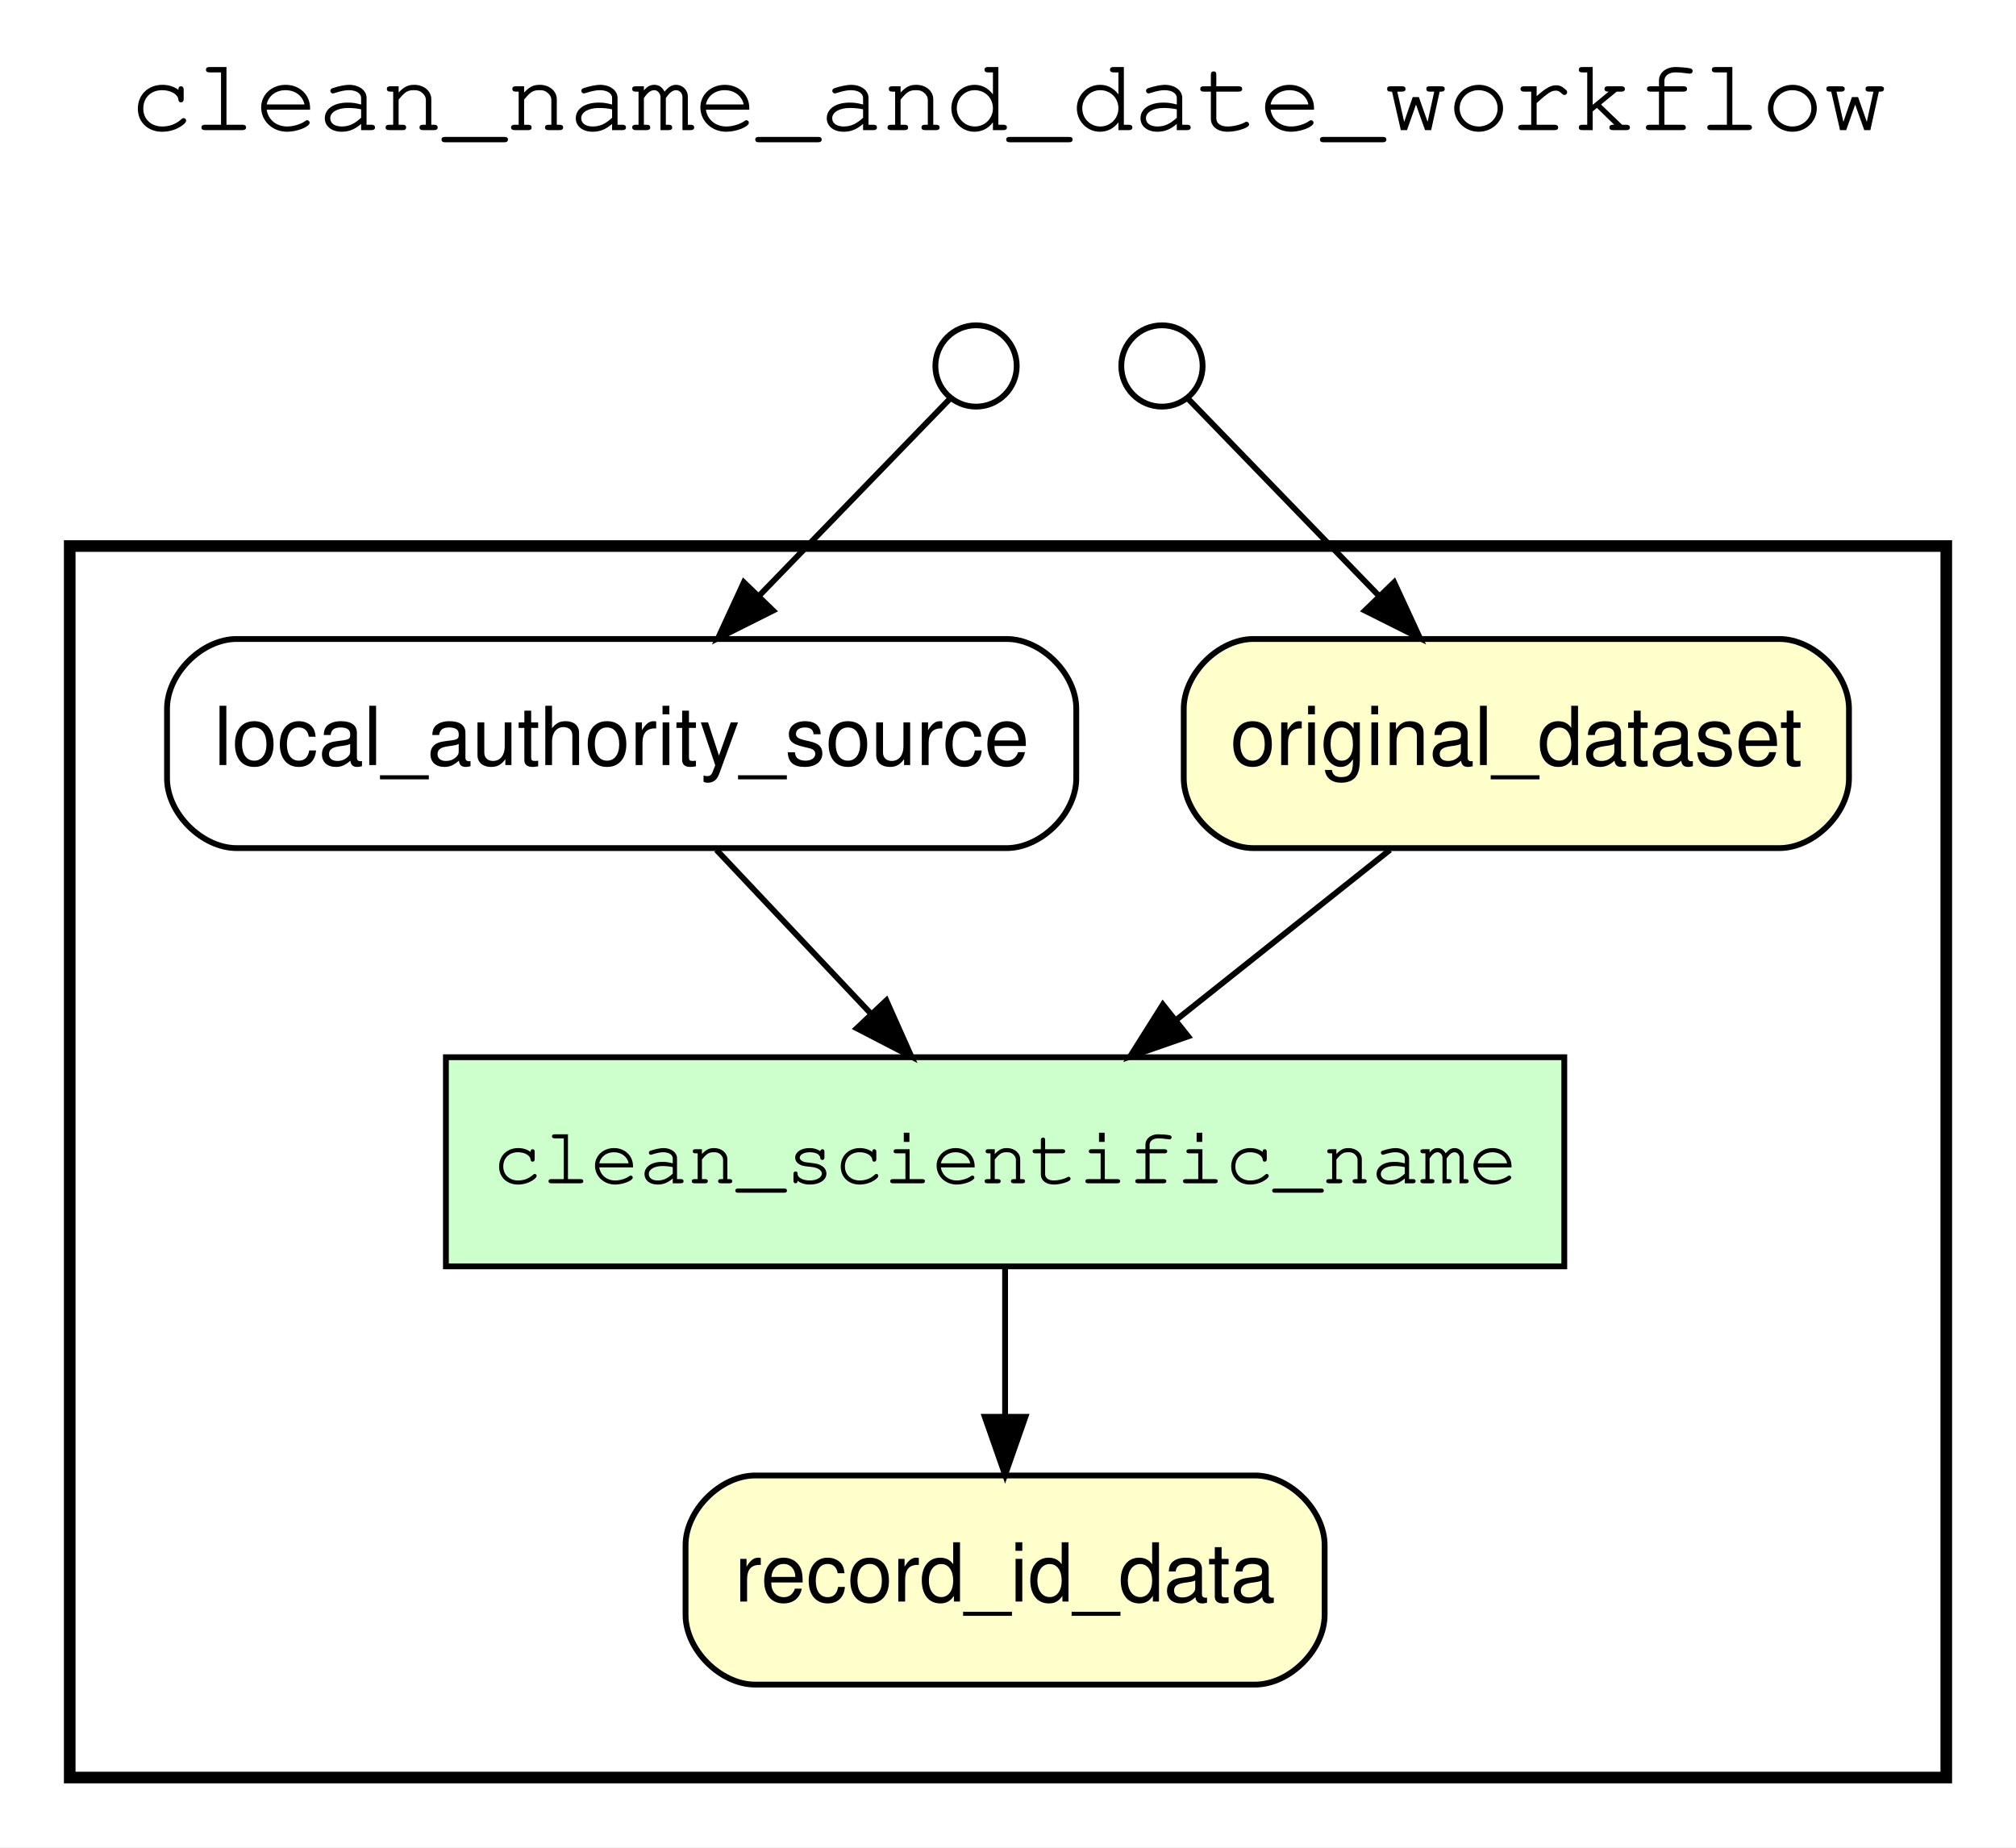
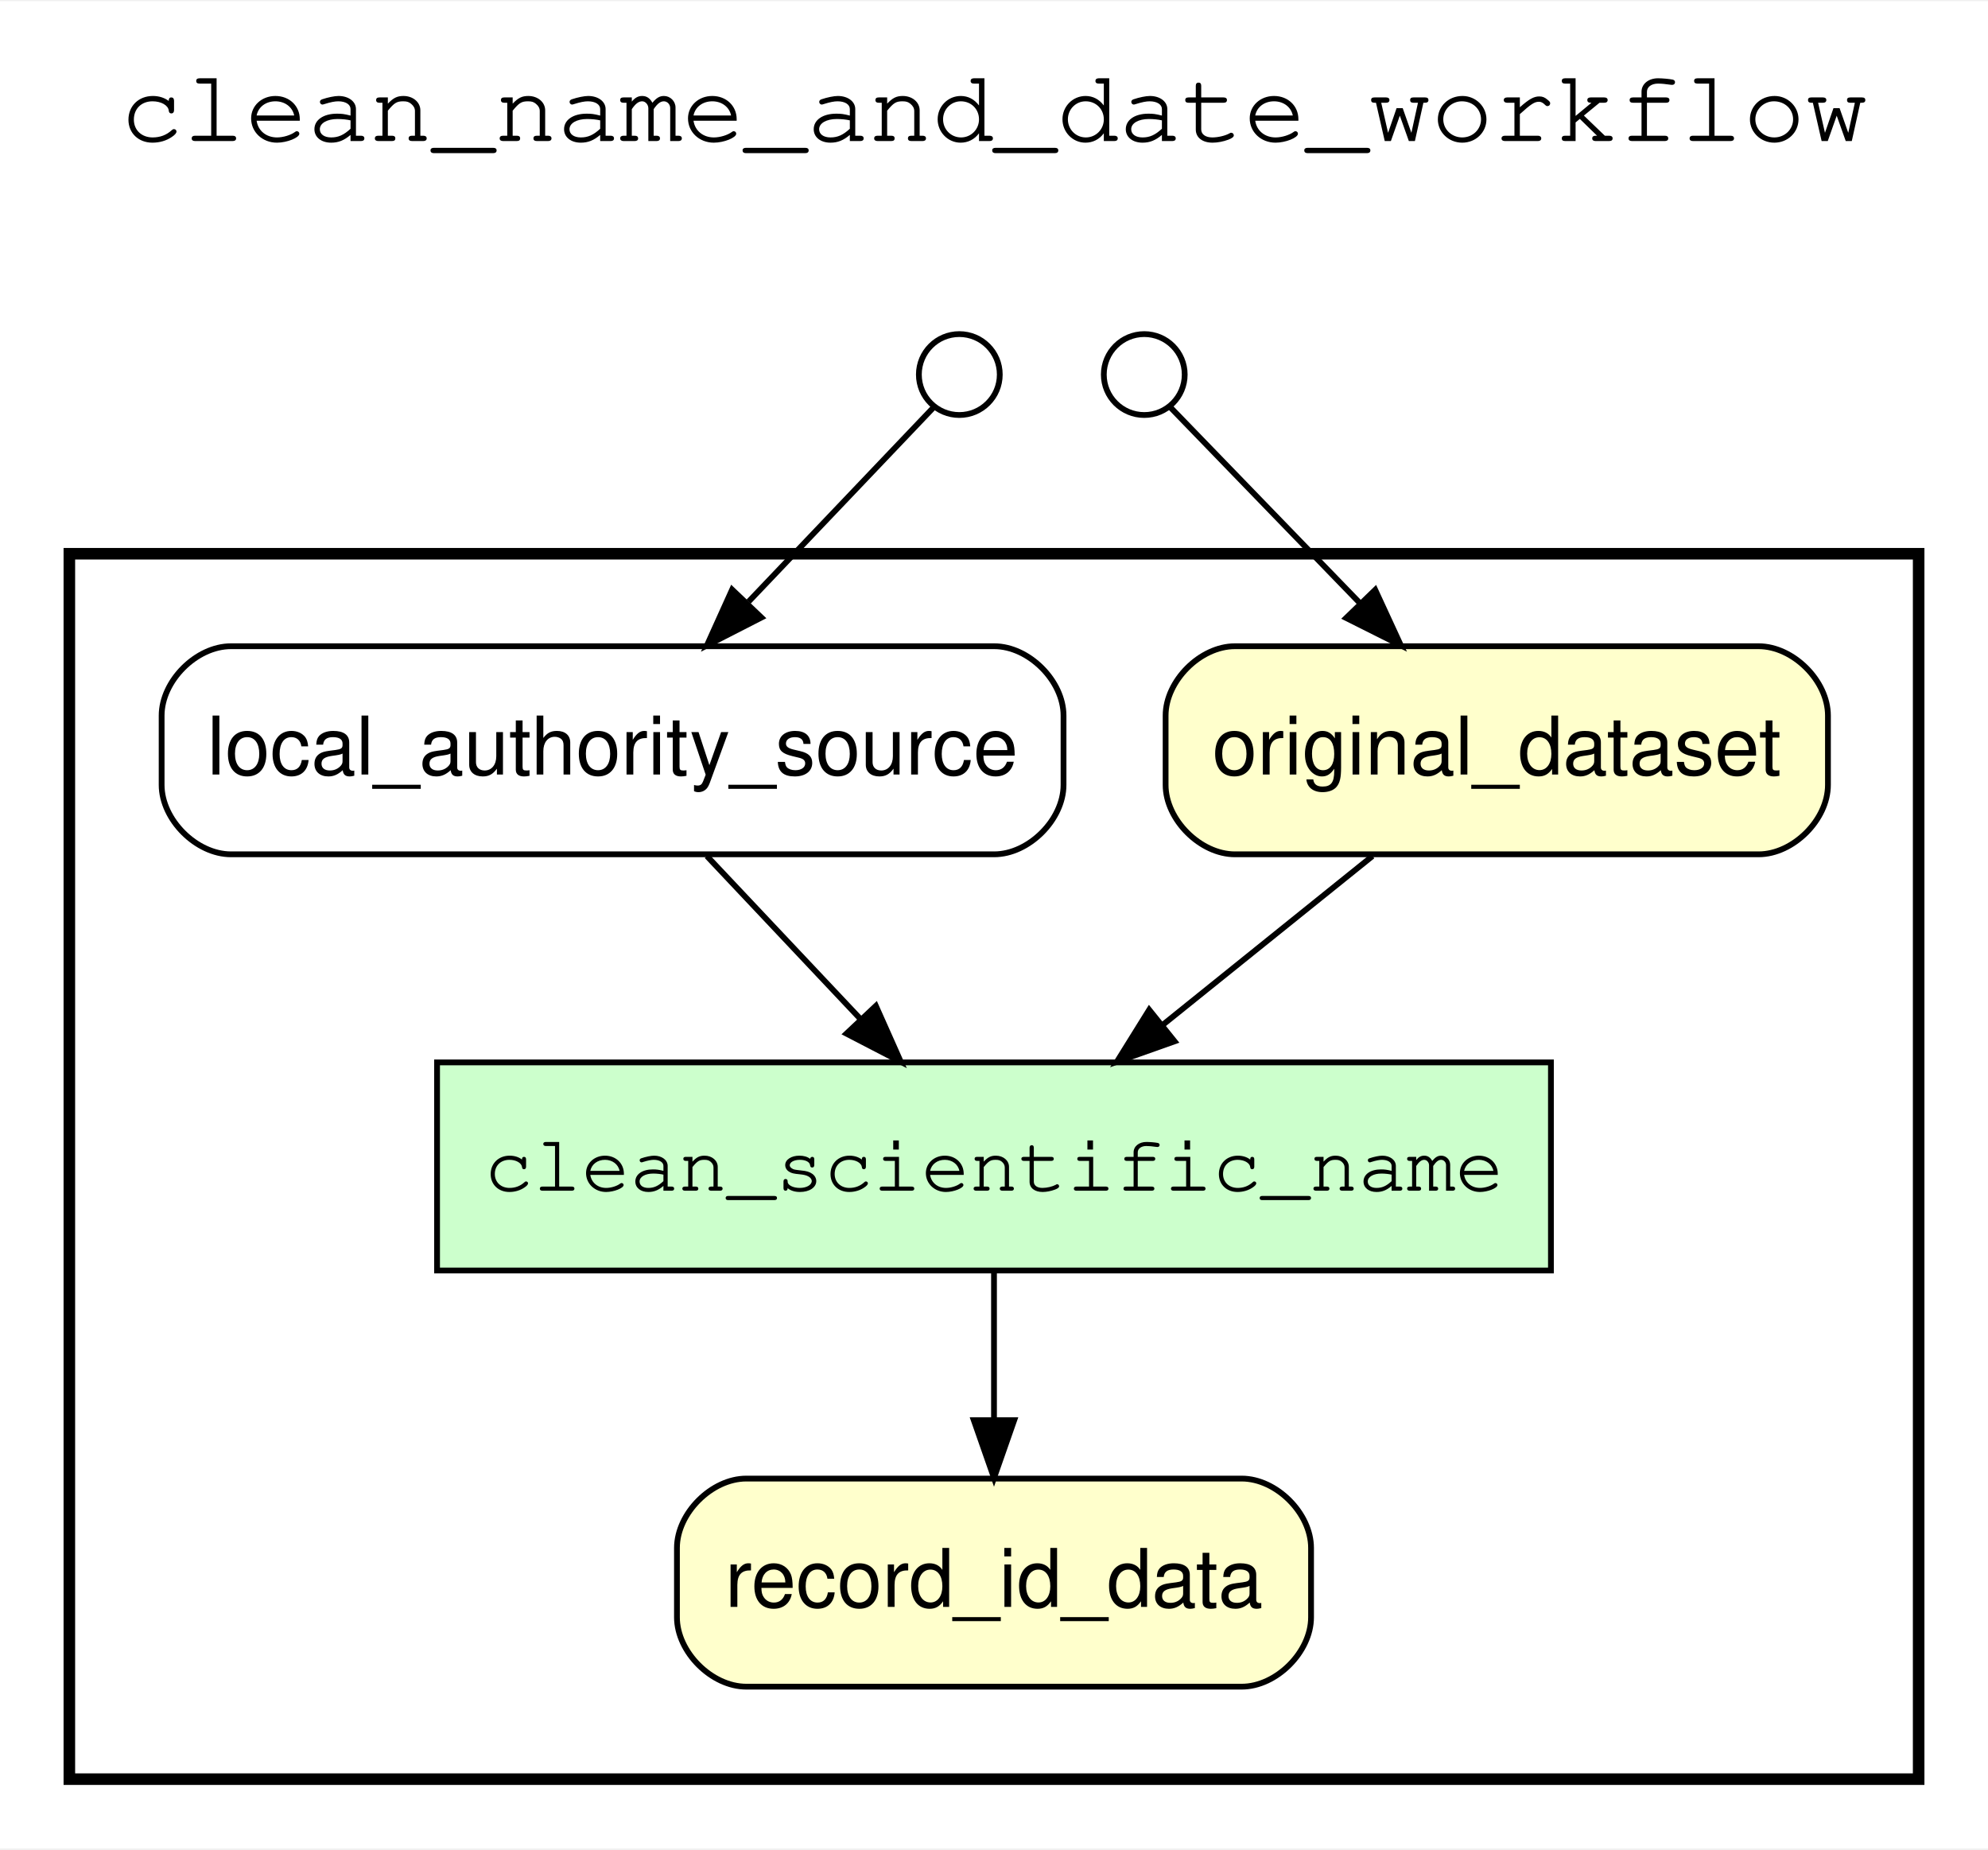
- <svg xmlns="http://www.w3.org/2000/svg" width="347pt" height="318pt" viewBox="0.00 0.00 347.00 318.00">
-   <g id="graph0" class="graph" transform="scale(1 1) rotate(0) translate(4 314)">
-     <polygon fill="white" stroke="none" points="-4,4 -4,-314 343,-314 343,4 -4,4" />
-     <text text-anchor="middle" x="169.5" y="-291.6" font-family="Courier,monospace" font-size="18.00">clean_name_and_date_workflow</text>
+ <svg xmlns="http://www.w3.org/2000/svg" width="344pt" height="320pt" viewBox="0.00 0.00 344.00 319.60">
+   <g id="graph0" class="graph" transform="scale(1 1) rotate(0) translate(4 315.6)">
+     <polygon fill="white" stroke="none" points="-4,4 -4,-315.6 340,-315.6 340,4 -4,4" />
+     <text text-anchor="middle" x="168" y="-291.4" font-family="Courier,monospace" font-size="18.00">clean_name_and_date_workflow</text>
    <g id="clust1" class="cluster">
-       <polygon fill="none" stroke="black" stroke-width="2" points="8,-8 8,-220 331,-220 331,-8 8,-8" />
+       <polygon fill="none" stroke="black" stroke-width="2" points="8,-8 8,-220 328,-220 328,-8 8,-8" />
    </g>
    <g id="clust2" class="cluster">
-       <polygon fill="none" stroke="white" stroke-width="2" points="16,-16 16,-212 323,-212 323,-16 16,-16" />
+       <polygon fill="none" stroke="white" stroke-width="2" points="16,-16 16,-212 320,-212 320,-16 16,-16" />
    </g>
    <g id="clust3" class="cluster">
-       <polygon fill="none" stroke="white" stroke-width="2" points="141,-228 141,-274 219,-274 219,-228 141,-228" />
+       <polygon fill="none" stroke="white" stroke-width="2" points="139,-228 139,-274 217,-274 217,-228 139,-228" />
    </g>
    <g id="clust4" class="cluster">
-       <polygon fill="none" stroke="white" stroke-width="2" points="149,-236 149,-266 211,-266 211,-236 149,-236" />
+       <polygon fill="none" stroke="white" stroke-width="2" points="147,-236 147,-266 209,-266 209,-236 147,-236" />
    </g>
    <g id="node1" class="node">
-       <polygon fill="#ccffcc" stroke="black" points="265.25,-132 72.75,-132 72.75,-96 265.25,-96 265.25,-132" />
-       <text text-anchor="middle" x="169" y="-110.3" font-family="Courier,monospace" font-size="14.00">clean_scientific_name</text>
+       <polygon fill="#ccffcc" stroke="black" points="264.371,-132 71.629,-132 71.629,-96 264.371,-96 264.371,-132" />
+       <text text-anchor="middle" x="168" y="-109.8" font-family="Courier,monospace" font-size="14.00">clean_scientific_name</text>
    </g>
    <g id="node3" class="node">
-       <path fill="#ffffcc" stroke="black" d="M212,-60C212,-60 126,-60 126,-60 120,-60 114,-54 114,-48 114,-48 114,-36 114,-36 114,-30 120,-24 126,-24 126,-24 212,-24 212,-24 218,-24 224,-30 224,-36 224,-36 224,-48 224,-48 224,-54 218,-60 212,-60" />
-       <text text-anchor="middle" x="169" y="-38.3" font-family="Helvetica,sans-Serif" font-size="14.00">record_id_data</text>
+       <path fill="#ffffcc" stroke="black" d="M210.862,-60C210.862,-60 125.138,-60 125.138,-60 119.138,-60 113.138,-54 113.138,-48 113.138,-48 113.138,-36 113.138,-36 113.138,-30 119.138,-24 125.138,-24 125.138,-24 210.862,-24 210.862,-24 216.862,-24 222.862,-30 222.862,-36 222.862,-36 222.862,-48 222.862,-48 222.862,-54 216.862,-60 210.862,-60" />
+       <text text-anchor="middle" x="168" y="-37.8" font-family="Helvetica,sans-Serif" font-size="14.00">record_id_data</text>
    </g>
    <g id="edge3" class="edge">
-       <path fill="none" stroke="black" d="M169,-95.697C169,-87.983 169,-78.713 169,-70.112" />
-       <polygon fill="black" stroke="black" points="172.5,-70.104 169,-60.104 165.5,-70.104 172.5,-70.104" />
+       <path fill="none" stroke="black" d="M168,-95.697C168,-87.983 168,-78.713 168,-70.112" />
+       <polygon fill="black" stroke="black" points="171.5,-70.104 168,-60.104 164.5,-70.104 171.5,-70.104" />
    </g>
    <g id="node2" class="node">
-       <path fill="#ffffcc" stroke="black" d="M302.25,-204C302.25,-204 211.75,-204 211.75,-204 205.75,-204 199.75,-198 199.75,-192 199.75,-192 199.75,-180 199.75,-180 199.75,-174 205.75,-168 211.75,-168 211.75,-168 302.25,-168 302.25,-168 308.25,-168 314.25,-174 314.25,-180 314.25,-180 314.25,-192 314.25,-192 314.25,-198 308.25,-204 302.25,-204" />
-       <text text-anchor="middle" x="257" y="-182.3" font-family="Helvetica,sans-Serif" font-size="14.00">original_dataset</text>
+       <path fill="#ffffcc" stroke="black" d="M300.305,-204C300.305,-204 209.695,-204 209.695,-204 203.695,-204 197.695,-198 197.695,-192 197.695,-192 197.695,-180 197.695,-180 197.695,-174 203.695,-168 209.695,-168 209.695,-168 300.305,-168 300.305,-168 306.305,-168 312.305,-174 312.305,-180 312.305,-180 312.305,-192 312.305,-192 312.305,-198 306.305,-204 300.305,-204" />
+       <text text-anchor="middle" x="255" y="-181.8" font-family="Helvetica,sans-Serif" font-size="14.00">original_dataset</text>
    </g>
    <g id="edge1" class="edge">
-       <path fill="none" stroke="black" d="M235.247,-167.697C224.164,-158.881 210.526,-148.032 198.51,-138.474" />
-       <polygon fill="black" stroke="black" points="200.507,-135.59 190.503,-132.104 196.15,-141.069 200.507,-135.59" />
+       <path fill="none" stroke="black" d="M233.494,-167.697C222.537,-158.881 209.054,-148.032 197.175,-138.474" />
+       <polygon fill="black" stroke="black" points="199.244,-135.646 189.258,-132.104 194.855,-141.1 199.244,-135.646" />
    </g>
    <g id="node4" class="node">
-       <path fill="#ffffff" stroke="black" d="M169.25,-204C169.25,-204 36.75,-204 36.75,-204 30.75,-204 24.75,-198 24.75,-192 24.75,-192 24.75,-180 24.75,-180 24.75,-174 30.75,-168 36.75,-168 36.75,-168 169.25,-168 169.25,-168 175.25,-168 181.25,-174 181.25,-180 181.25,-180 181.25,-192 181.25,-192 181.25,-198 175.25,-204 169.25,-204" />
-       <text text-anchor="middle" x="103" y="-182.3" font-family="Helvetica,sans-Serif" font-size="14.00">local_authority_source</text>
+       <path fill="#ffffff" stroke="black" d="M168.031,-204C168.031,-204 35.969,-204 35.969,-204 29.969,-204 23.969,-198 23.969,-192 23.969,-192 23.969,-180 23.969,-180 23.969,-174 29.969,-168 35.969,-168 35.969,-168 168.031,-168 168.031,-168 174.031,-168 180.031,-174 180.031,-180 180.031,-180 180.031,-192 180.031,-192 180.031,-198 174.031,-204 168.031,-204" />
+       <text text-anchor="middle" x="102" y="-181.8" font-family="Helvetica,sans-Serif" font-size="14.00">local_authority_source</text>
    </g>
    <g id="edge2" class="edge">
-       <path fill="none" stroke="black" d="M119.315,-167.697C127.307,-159.22 137.072,-148.864 145.822,-139.583" />
-       <polygon fill="black" stroke="black" points="148.559,-141.781 152.873,-132.104 143.466,-136.979 148.559,-141.781" />
+       <path fill="none" stroke="black" d="M118.315,-167.697C126.307,-159.22 136.072,-148.864 144.822,-139.583" />
+       <polygon fill="black" stroke="black" points="147.559,-141.781 151.873,-132.104 142.466,-136.979 147.559,-141.781" />
    </g>
    <g id="node5" class="node">
-       <ellipse fill="none" stroke="black" cx="196" cy="-251" rx="7" ry="7" />
+       <ellipse fill="none" stroke="black" cx="194" cy="-251" rx="7" ry="7" />
    </g>
    <g id="edge4" class="edge">
-       <path fill="none" stroke="black" d="M200.387,-245.469C207.283,-238.347 221.143,-224.033 233.422,-211.351" />
-       <polygon fill="black" stroke="black" points="235.963,-213.758 240.405,-204.14 230.934,-208.889 235.963,-213.758" />
+       <path fill="none" stroke="black" d="M198.387,-245.469C205.283,-238.347 219.143,-224.033 231.422,-211.351" />
+       <polygon fill="black" stroke="black" points="233.963,-213.758 238.405,-204.14 228.934,-208.889 233.963,-213.758" />
    </g>
    <g id="node6" class="node">
-       <ellipse fill="none" stroke="black" cx="164" cy="-251" rx="7" ry="7" />
+       <ellipse fill="none" stroke="black" cx="162" cy="-251" rx="7" ry="7" />
    </g>
    <g id="edge5" class="edge">
-       <path fill="none" stroke="black" d="M159.613,-245.469C152.717,-238.347 138.857,-224.033 126.578,-211.351" />
-       <polygon fill="black" stroke="black" points="129.066,-208.889 119.595,-204.14 124.037,-213.758 129.066,-208.889" />
+       <path fill="none" stroke="black" d="M157.685,-245.469C150.965,-238.413 137.524,-224.3 125.531,-211.707" />
+       <polygon fill="black" stroke="black" points="127.755,-208.967 118.323,-204.14 122.686,-213.795 127.755,-208.967" />
    </g>
  </g>
</svg>
